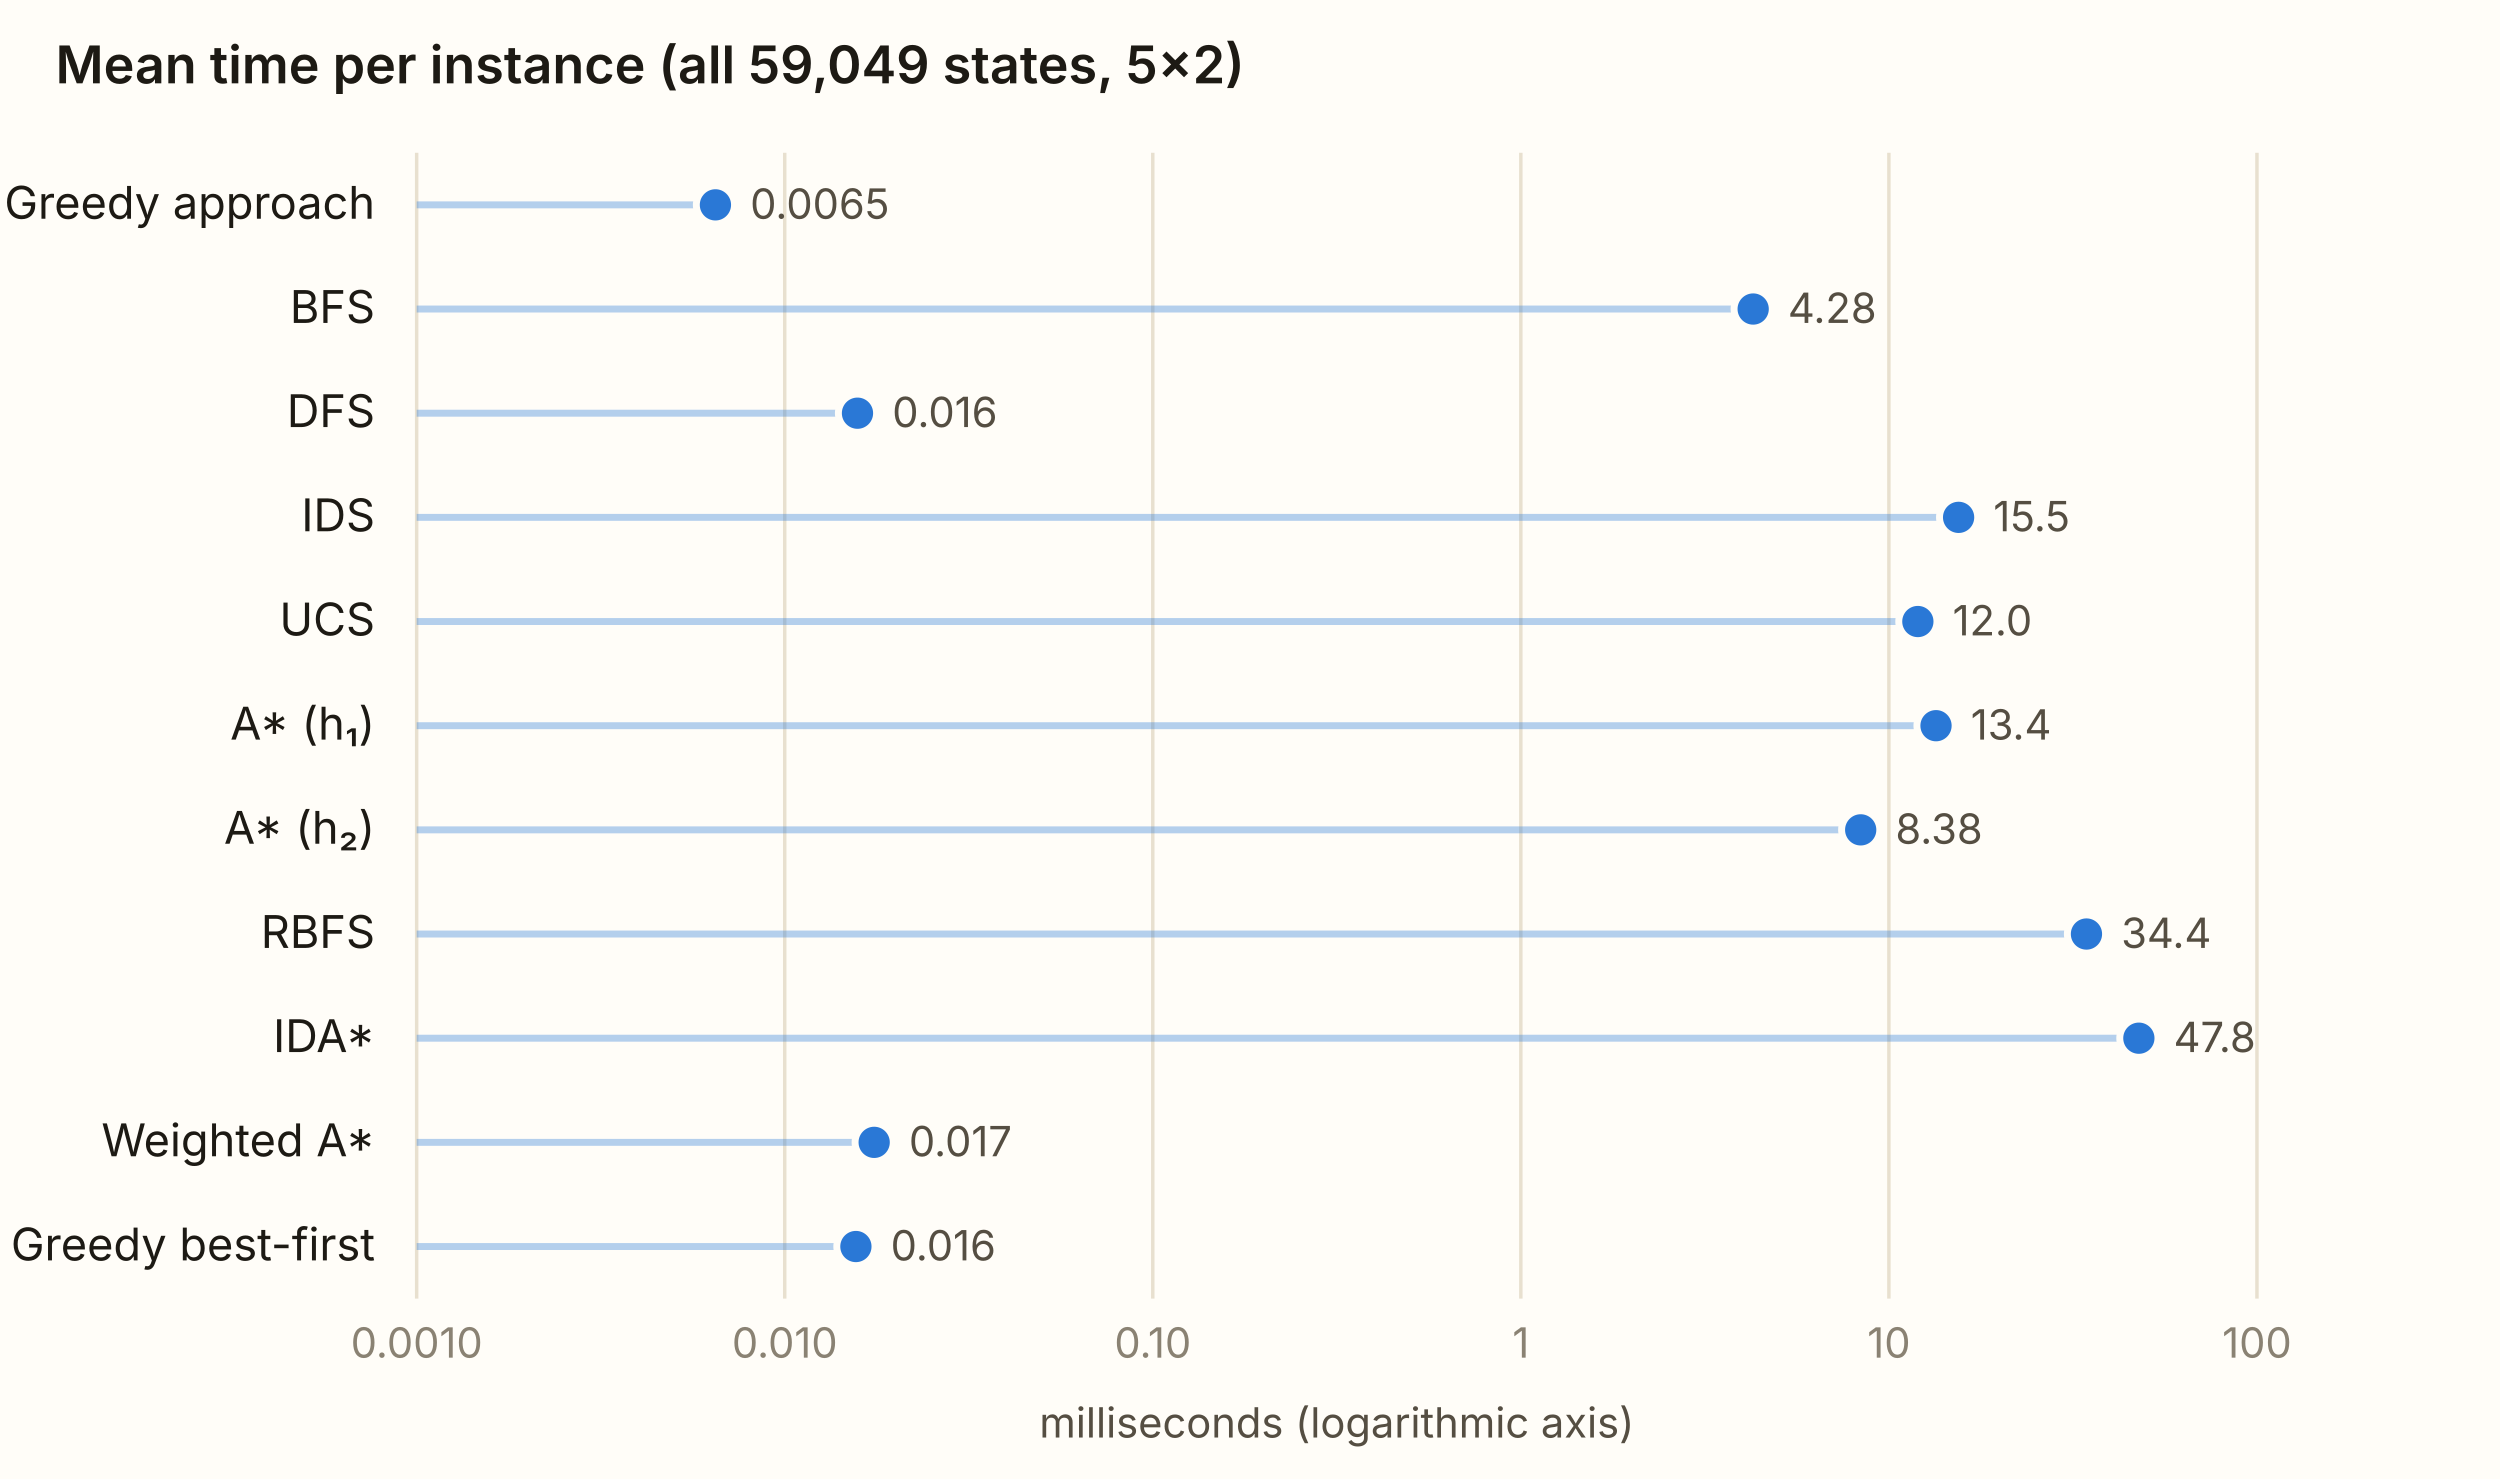
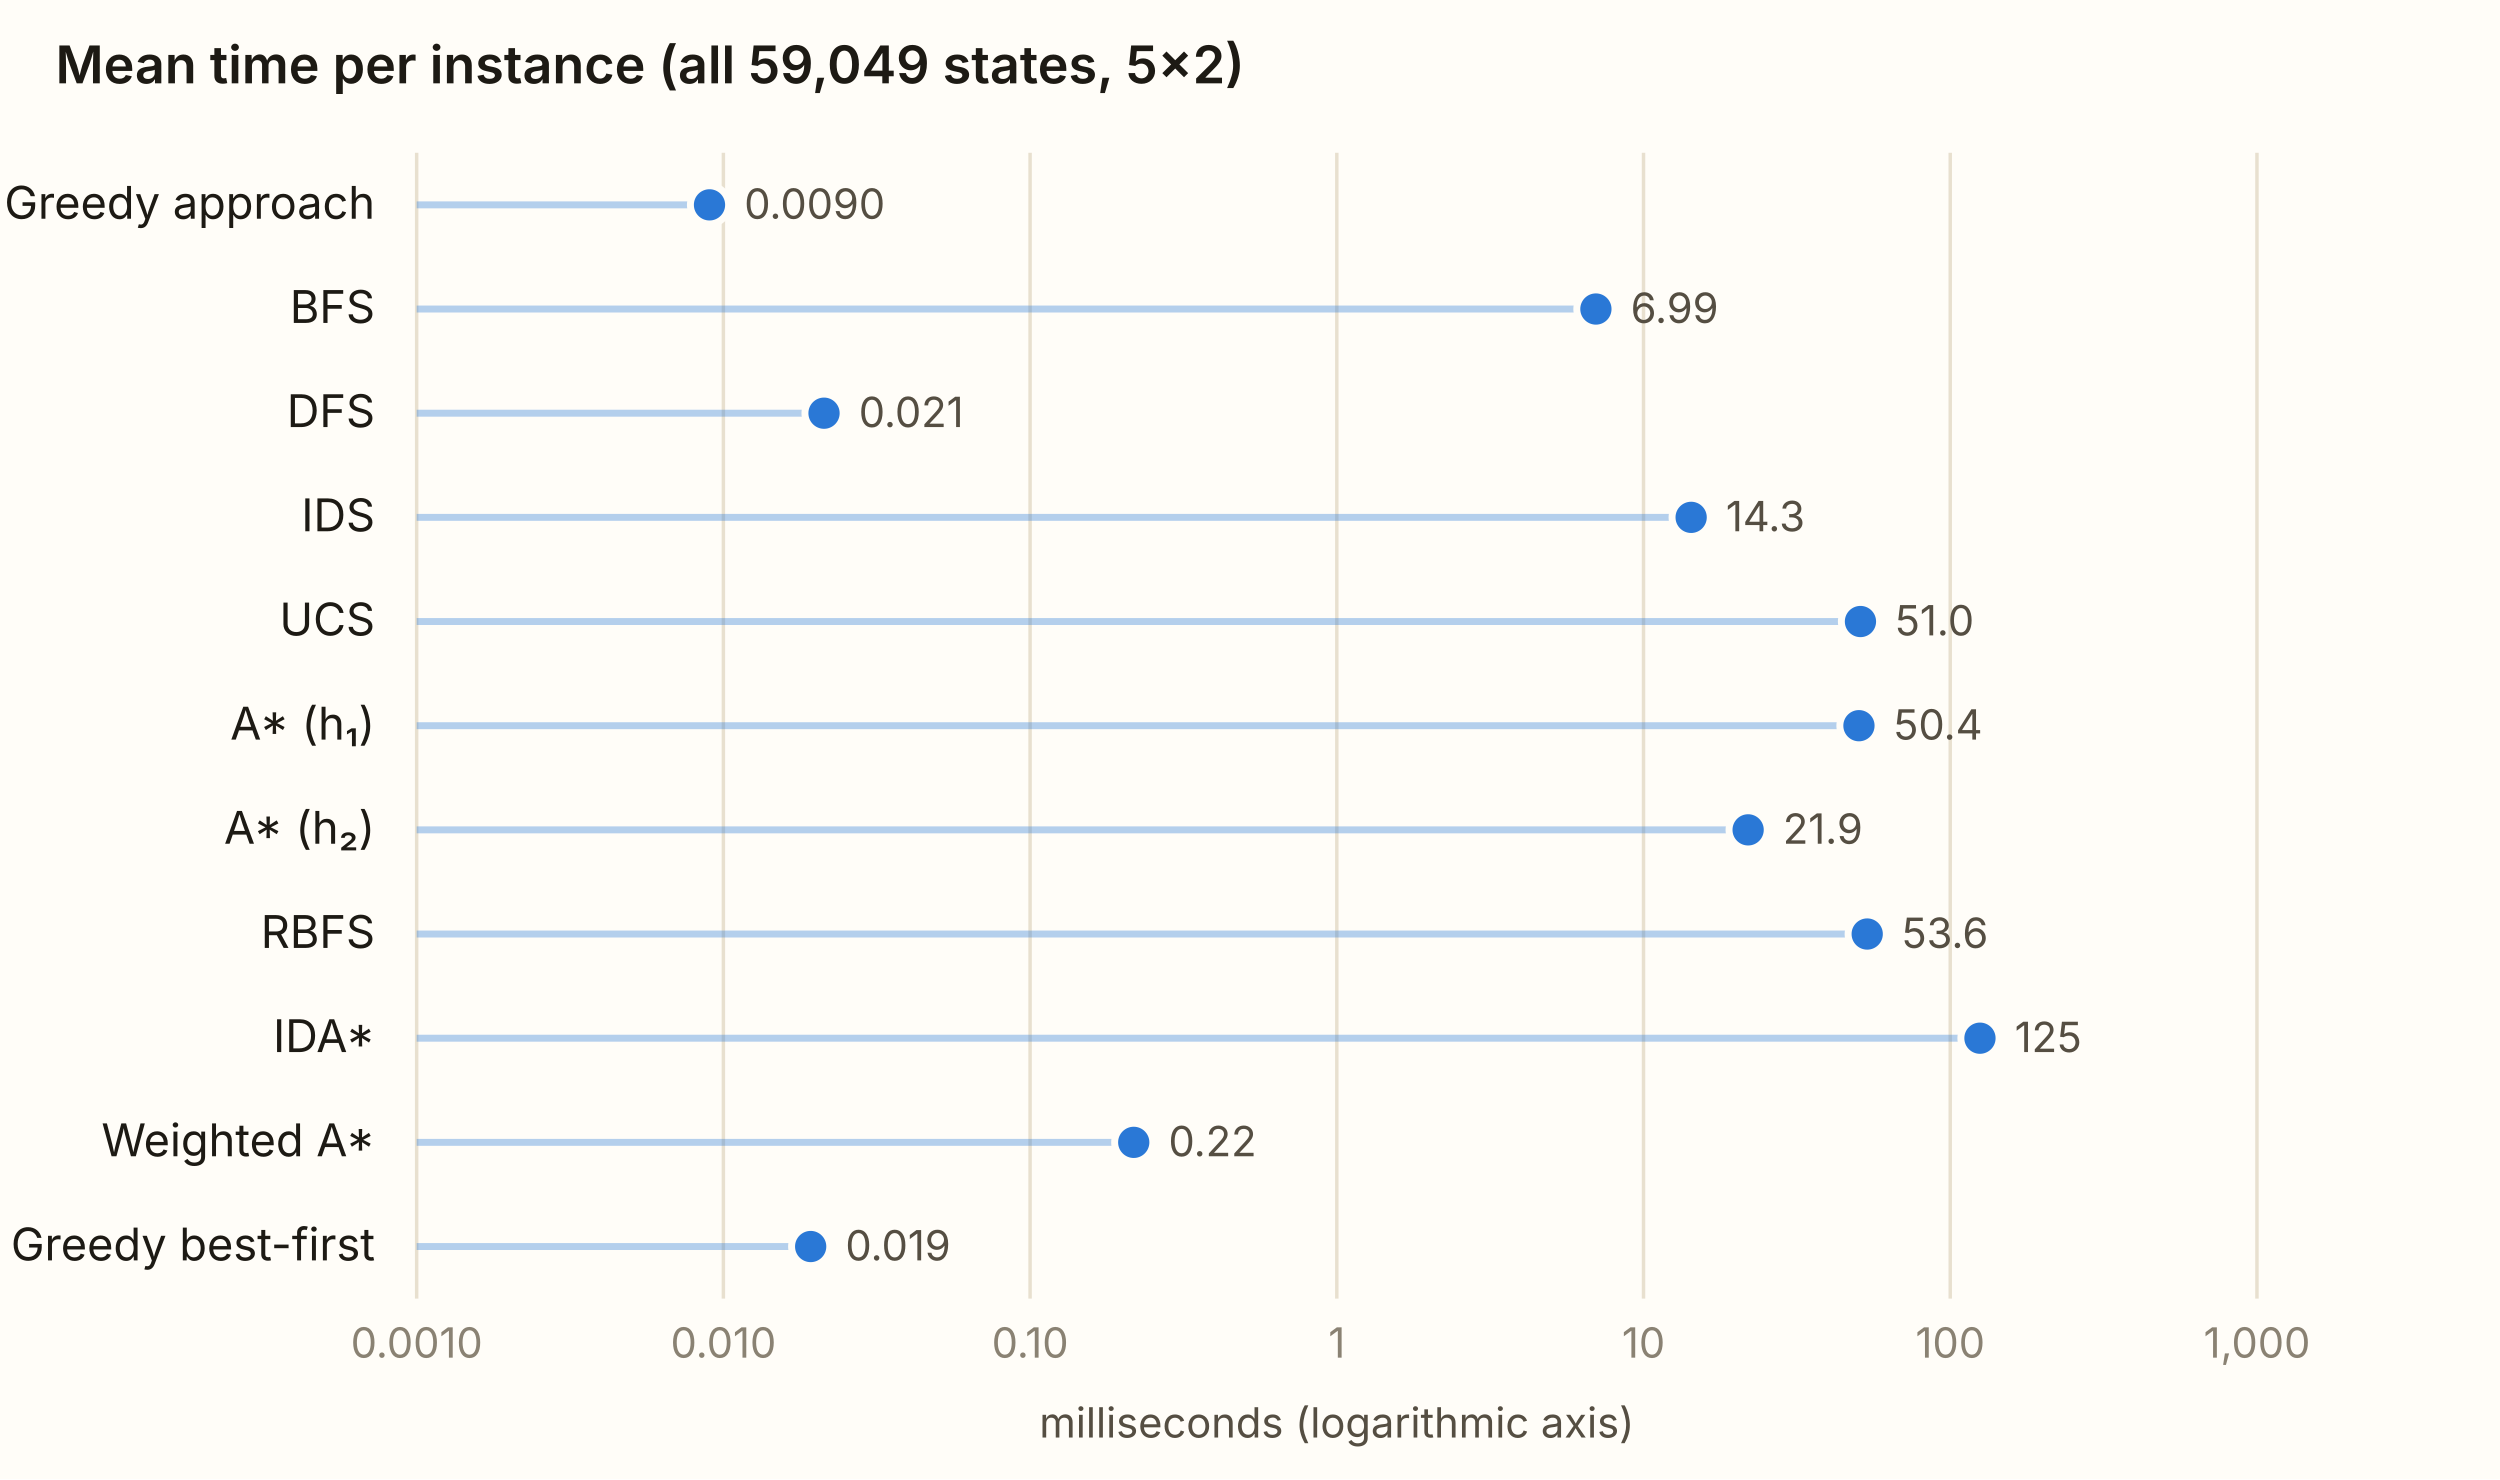
<svg xmlns="http://www.w3.org/2000/svg" viewBox="0 0 720 426" width="720" height="426" font-family="system-ui, -apple-system, Segoe UI, sans-serif" font-size="12">
  <rect width="720" height="426" fill="#fffdf8" />
  <text x="16" y="24" font-size="15" font-weight="600" fill="#1d1a14">Mean time per instance (all 59,049 states, 5×2)</text>
  <line x1="120" x2="120" y1="44" y2="374" stroke="#e8e0cf" />
  <text x="120" y="391" text-anchor="middle" fill="#8a8273">0.0010</text>
-   <line x1="226" x2="226" y1="44" y2="374" stroke="#e8e0cf" />
-   <text x="226" y="391" text-anchor="middle" fill="#8a8273">0.010</text>
-   <line x1="332" x2="332" y1="44" y2="374" stroke="#e8e0cf" />
-   <text x="332" y="391" text-anchor="middle" fill="#8a8273">0.10</text>
-   <line x1="438" x2="438" y1="44" y2="374" stroke="#e8e0cf" />
-   <text x="438" y="391" text-anchor="middle" fill="#8a8273">1</text>
-   <line x1="544" x2="544" y1="44" y2="374" stroke="#e8e0cf" />
-   <text x="544" y="391" text-anchor="middle" fill="#8a8273">10</text>
+   <line x1="208.333" x2="208.333" y1="44" y2="374" stroke="#e8e0cf" />
+   <text x="208.333" y="391" text-anchor="middle" fill="#8a8273">0.010</text>
+   <line x1="296.667" x2="296.667" y1="44" y2="374" stroke="#e8e0cf" />
+   <text x="296.667" y="391" text-anchor="middle" fill="#8a8273">0.10</text>
+   <line x1="385" x2="385" y1="44" y2="374" stroke="#e8e0cf" />
+   <text x="385" y="391" text-anchor="middle" fill="#8a8273">1</text>
+   <line x1="473.333" x2="473.333" y1="44" y2="374" stroke="#e8e0cf" />
+   <text x="473.333" y="391" text-anchor="middle" fill="#8a8273">10</text>
+   <line x1="561.667" x2="561.667" y1="44" y2="374" stroke="#e8e0cf" />
+   <text x="561.667" y="391" text-anchor="middle" fill="#8a8273">100</text>
  <line x1="650" x2="650" y1="44" y2="374" stroke="#e8e0cf" />
-   <text x="650" y="391" text-anchor="middle" fill="#8a8273">100</text>
+   <text x="650" y="391" text-anchor="middle" fill="#8a8273">1,000</text>
  <text x="108" y="63" text-anchor="end" fill="#1d1a14" font-size="13">Greedy approach</text>
-   <line x1="120" x2="206.044" y1="59" y2="59" stroke="#2a78d6" stroke-opacity="0.35" stroke-width="2" />
-   <circle cx="206.044" cy="59" r="5.5" fill="#2a78d6" stroke="#fffdf8" stroke-width="2" />
-   <text x="216.044" y="63" fill="#554e42">0.0065</text>
+   <line x1="120" x2="204.337" y1="59" y2="59" stroke="#2a78d6" stroke-opacity="0.35" stroke-width="2" />
+   <circle cx="204.337" cy="59" r="5.5" fill="#2a78d6" stroke="#fffdf8" stroke-width="2" />
+   <text x="214.337" y="63" fill="#554e42">0.0090</text>
  <text x="108" y="93" text-anchor="end" fill="#1d1a14" font-size="13">BFS</text>
-   <line x1="120" x2="504.914" y1="89" y2="89" stroke="#2a78d6" stroke-opacity="0.35" stroke-width="2" />
-   <circle cx="504.914" cy="89" r="5.5" fill="#2a78d6" stroke="#fffdf8" stroke-width="2" />
-   <text x="514.914" y="93" fill="#554e42">4.28</text>
+   <line x1="120" x2="459.62" y1="89" y2="89" stroke="#2a78d6" stroke-opacity="0.35" stroke-width="2" />
+   <circle cx="459.62" cy="89" r="5.5" fill="#2a78d6" stroke="#fffdf8" stroke-width="2" />
+   <text x="469.62" y="93" fill="#554e42">6.99</text>
  <text x="108" y="123" text-anchor="end" fill="#1d1a14" font-size="13">DFS</text>
-   <line x1="120" x2="246.956" y1="119" y2="119" stroke="#2a78d6" stroke-opacity="0.35" stroke-width="2" />
-   <circle cx="246.956" cy="119" r="5.5" fill="#2a78d6" stroke="#fffdf8" stroke-width="2" />
-   <text x="256.956" y="123" fill="#554e42">0.016</text>
+   <line x1="120" x2="237.32" y1="119" y2="119" stroke="#2a78d6" stroke-opacity="0.35" stroke-width="2" />
+   <circle cx="237.32" cy="119" r="5.5" fill="#2a78d6" stroke="#fffdf8" stroke-width="2" />
+   <text x="247.32" y="123" fill="#554e42">0.021</text>
  <text x="108" y="153" text-anchor="end" fill="#1d1a14" font-size="13">IDS</text>
-   <line x1="120" x2="564.077" y1="149" y2="149" stroke="#2a78d6" stroke-opacity="0.35" stroke-width="2" />
-   <circle cx="564.077" cy="149" r="5.5" fill="#2a78d6" stroke="#fffdf8" stroke-width="2" />
-   <text x="574.077" y="153" fill="#554e42">15.5</text>
+   <line x1="120" x2="487.051" y1="149" y2="149" stroke="#2a78d6" stroke-opacity="0.35" stroke-width="2" />
+   <circle cx="487.051" cy="149" r="5.5" fill="#2a78d6" stroke="#fffdf8" stroke-width="2" />
+   <text x="497.051" y="153" fill="#554e42">14.3</text>
  <text x="108" y="183" text-anchor="end" fill="#1d1a14" font-size="13">UCS</text>
-   <line x1="120" x2="552.344" y1="179" y2="179" stroke="#2a78d6" stroke-opacity="0.35" stroke-width="2" />
-   <circle cx="552.344" cy="179" r="5.5" fill="#2a78d6" stroke="#fffdf8" stroke-width="2" />
-   <text x="562.344" y="183" fill="#554e42">12.0</text>
+   <line x1="120" x2="535.812" y1="179" y2="179" stroke="#2a78d6" stroke-opacity="0.35" stroke-width="2" />
+   <circle cx="535.812" cy="179" r="5.5" fill="#2a78d6" stroke="#fffdf8" stroke-width="2" />
+   <text x="545.812" y="183" fill="#554e42">51.0</text>
  <text x="108" y="213" text-anchor="end" fill="#1d1a14" font-size="13">A* (h₁)</text>
-   <line x1="120" x2="557.573" y1="209" y2="209" stroke="#2a78d6" stroke-opacity="0.35" stroke-width="2" />
-   <circle cx="557.573" cy="209" r="5.5" fill="#2a78d6" stroke="#fffdf8" stroke-width="2" />
-   <text x="567.573" y="213" fill="#554e42">13.4</text>
+   <line x1="120" x2="535.378" y1="209" y2="209" stroke="#2a78d6" stroke-opacity="0.35" stroke-width="2" />
+   <circle cx="535.378" cy="209" r="5.5" fill="#2a78d6" stroke="#fffdf8" stroke-width="2" />
+   <text x="545.378" y="213" fill="#554e42">50.4</text>
  <text x="108" y="243" text-anchor="end" fill="#1d1a14" font-size="13">A* (h₂)</text>
-   <line x1="120" x2="535.88" y1="239" y2="239" stroke="#2a78d6" stroke-opacity="0.35" stroke-width="2" />
-   <circle cx="535.88" cy="239" r="5.5" fill="#2a78d6" stroke="#fffdf8" stroke-width="2" />
-   <text x="545.88" y="243" fill="#554e42">8.38</text>
+   <line x1="120" x2="503.462" y1="239" y2="239" stroke="#2a78d6" stroke-opacity="0.35" stroke-width="2" />
+   <circle cx="503.462" cy="239" r="5.5" fill="#2a78d6" stroke="#fffdf8" stroke-width="2" />
+   <text x="513.462" y="243" fill="#554e42">21.9</text>
  <text x="108" y="273" text-anchor="end" fill="#1d1a14" font-size="13">RBFS</text>
-   <line x1="120" x2="600.901" y1="269" y2="269" stroke="#2a78d6" stroke-opacity="0.35" stroke-width="2" />
-   <circle cx="600.901" cy="269" r="5.5" fill="#2a78d6" stroke="#fffdf8" stroke-width="2" />
-   <text x="610.901" y="273" fill="#554e42">34.4</text>
+   <line x1="120" x2="537.756" y1="269" y2="269" stroke="#2a78d6" stroke-opacity="0.35" stroke-width="2" />
+   <circle cx="537.756" cy="269" r="5.5" fill="#2a78d6" stroke="#fffdf8" stroke-width="2" />
+   <text x="547.756" y="273" fill="#554e42">53.6</text>
  <text x="108" y="303" text-anchor="end" fill="#1d1a14" font-size="13">IDA*</text>
-   <line x1="120" x2="615.994" y1="299" y2="299" stroke="#2a78d6" stroke-opacity="0.35" stroke-width="2" />
-   <circle cx="615.994" cy="299" r="5.5" fill="#2a78d6" stroke="#fffdf8" stroke-width="2" />
-   <text x="625.994" y="303" fill="#554e42">47.8</text>
+   <line x1="120" x2="570.229" y1="299" y2="299" stroke="#2a78d6" stroke-opacity="0.35" stroke-width="2" />
+   <circle cx="570.229" cy="299" r="5.5" fill="#2a78d6" stroke="#fffdf8" stroke-width="2" />
+   <text x="580.229" y="303" fill="#554e42">125</text>
  <text x="108" y="333" text-anchor="end" fill="#1d1a14" font-size="13">Weighted A*</text>
-   <line x1="120" x2="251.761" y1="329" y2="329" stroke="#2a78d6" stroke-opacity="0.35" stroke-width="2" />
-   <circle cx="251.761" cy="329" r="5.5" fill="#2a78d6" stroke="#fffdf8" stroke-width="2" />
-   <text x="261.761" y="333" fill="#554e42">0.017</text>
+   <line x1="120" x2="326.518" y1="329" y2="329" stroke="#2a78d6" stroke-opacity="0.35" stroke-width="2" />
+   <circle cx="326.518" cy="329" r="5.5" fill="#2a78d6" stroke="#fffdf8" stroke-width="2" />
+   <text x="336.518" y="333" fill="#554e42">0.22</text>
  <text x="108" y="363" text-anchor="end" fill="#1d1a14" font-size="13">Greedy best-first</text>
-   <line x1="120" x2="246.5" y1="359" y2="359" stroke="#2a78d6" stroke-opacity="0.35" stroke-width="2" />
-   <circle cx="246.5" cy="359" r="5.5" fill="#2a78d6" stroke="#fffdf8" stroke-width="2" />
-   <text x="256.5" y="363" fill="#554e42">0.016</text>
+   <line x1="120" x2="233.473" y1="359" y2="359" stroke="#2a78d6" stroke-opacity="0.35" stroke-width="2" />
+   <circle cx="233.473" cy="359" r="5.5" fill="#2a78d6" stroke="#fffdf8" stroke-width="2" />
+   <text x="243.473" y="363" fill="#554e42">0.019</text>
  <text x="385" y="414" text-anchor="middle" fill="#554e42">milliseconds (logarithmic axis)</text>
</svg>
